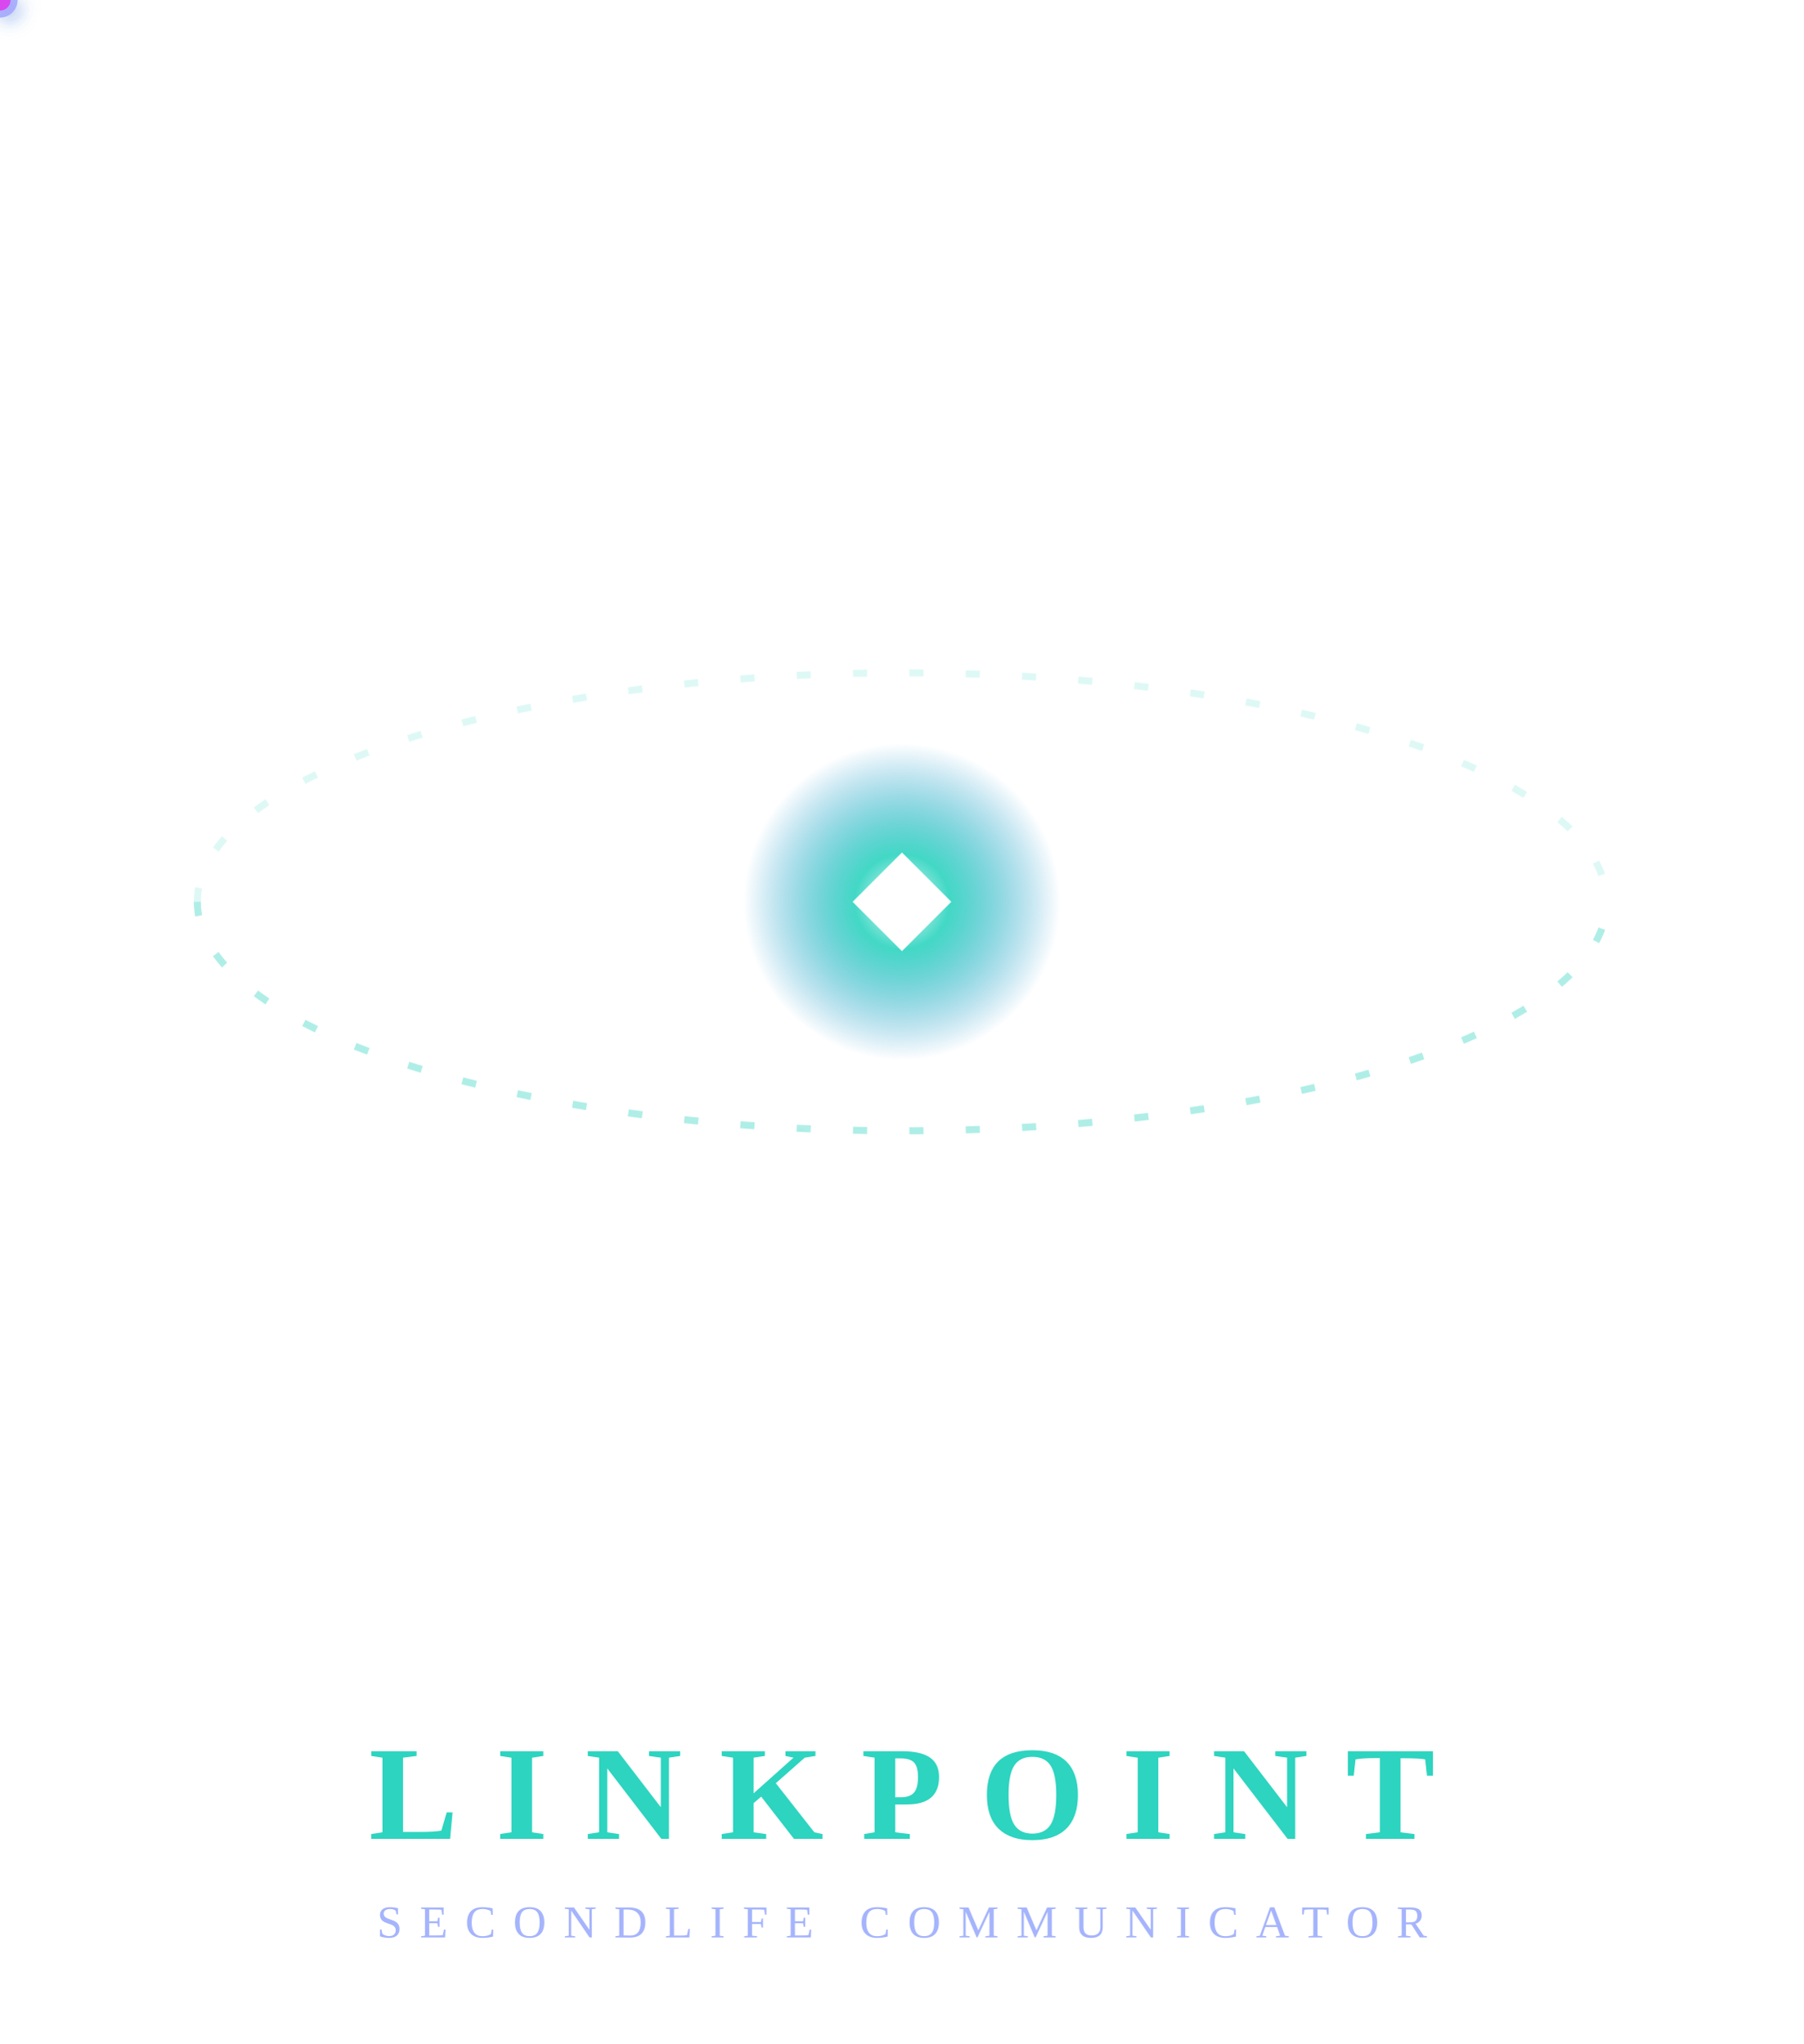
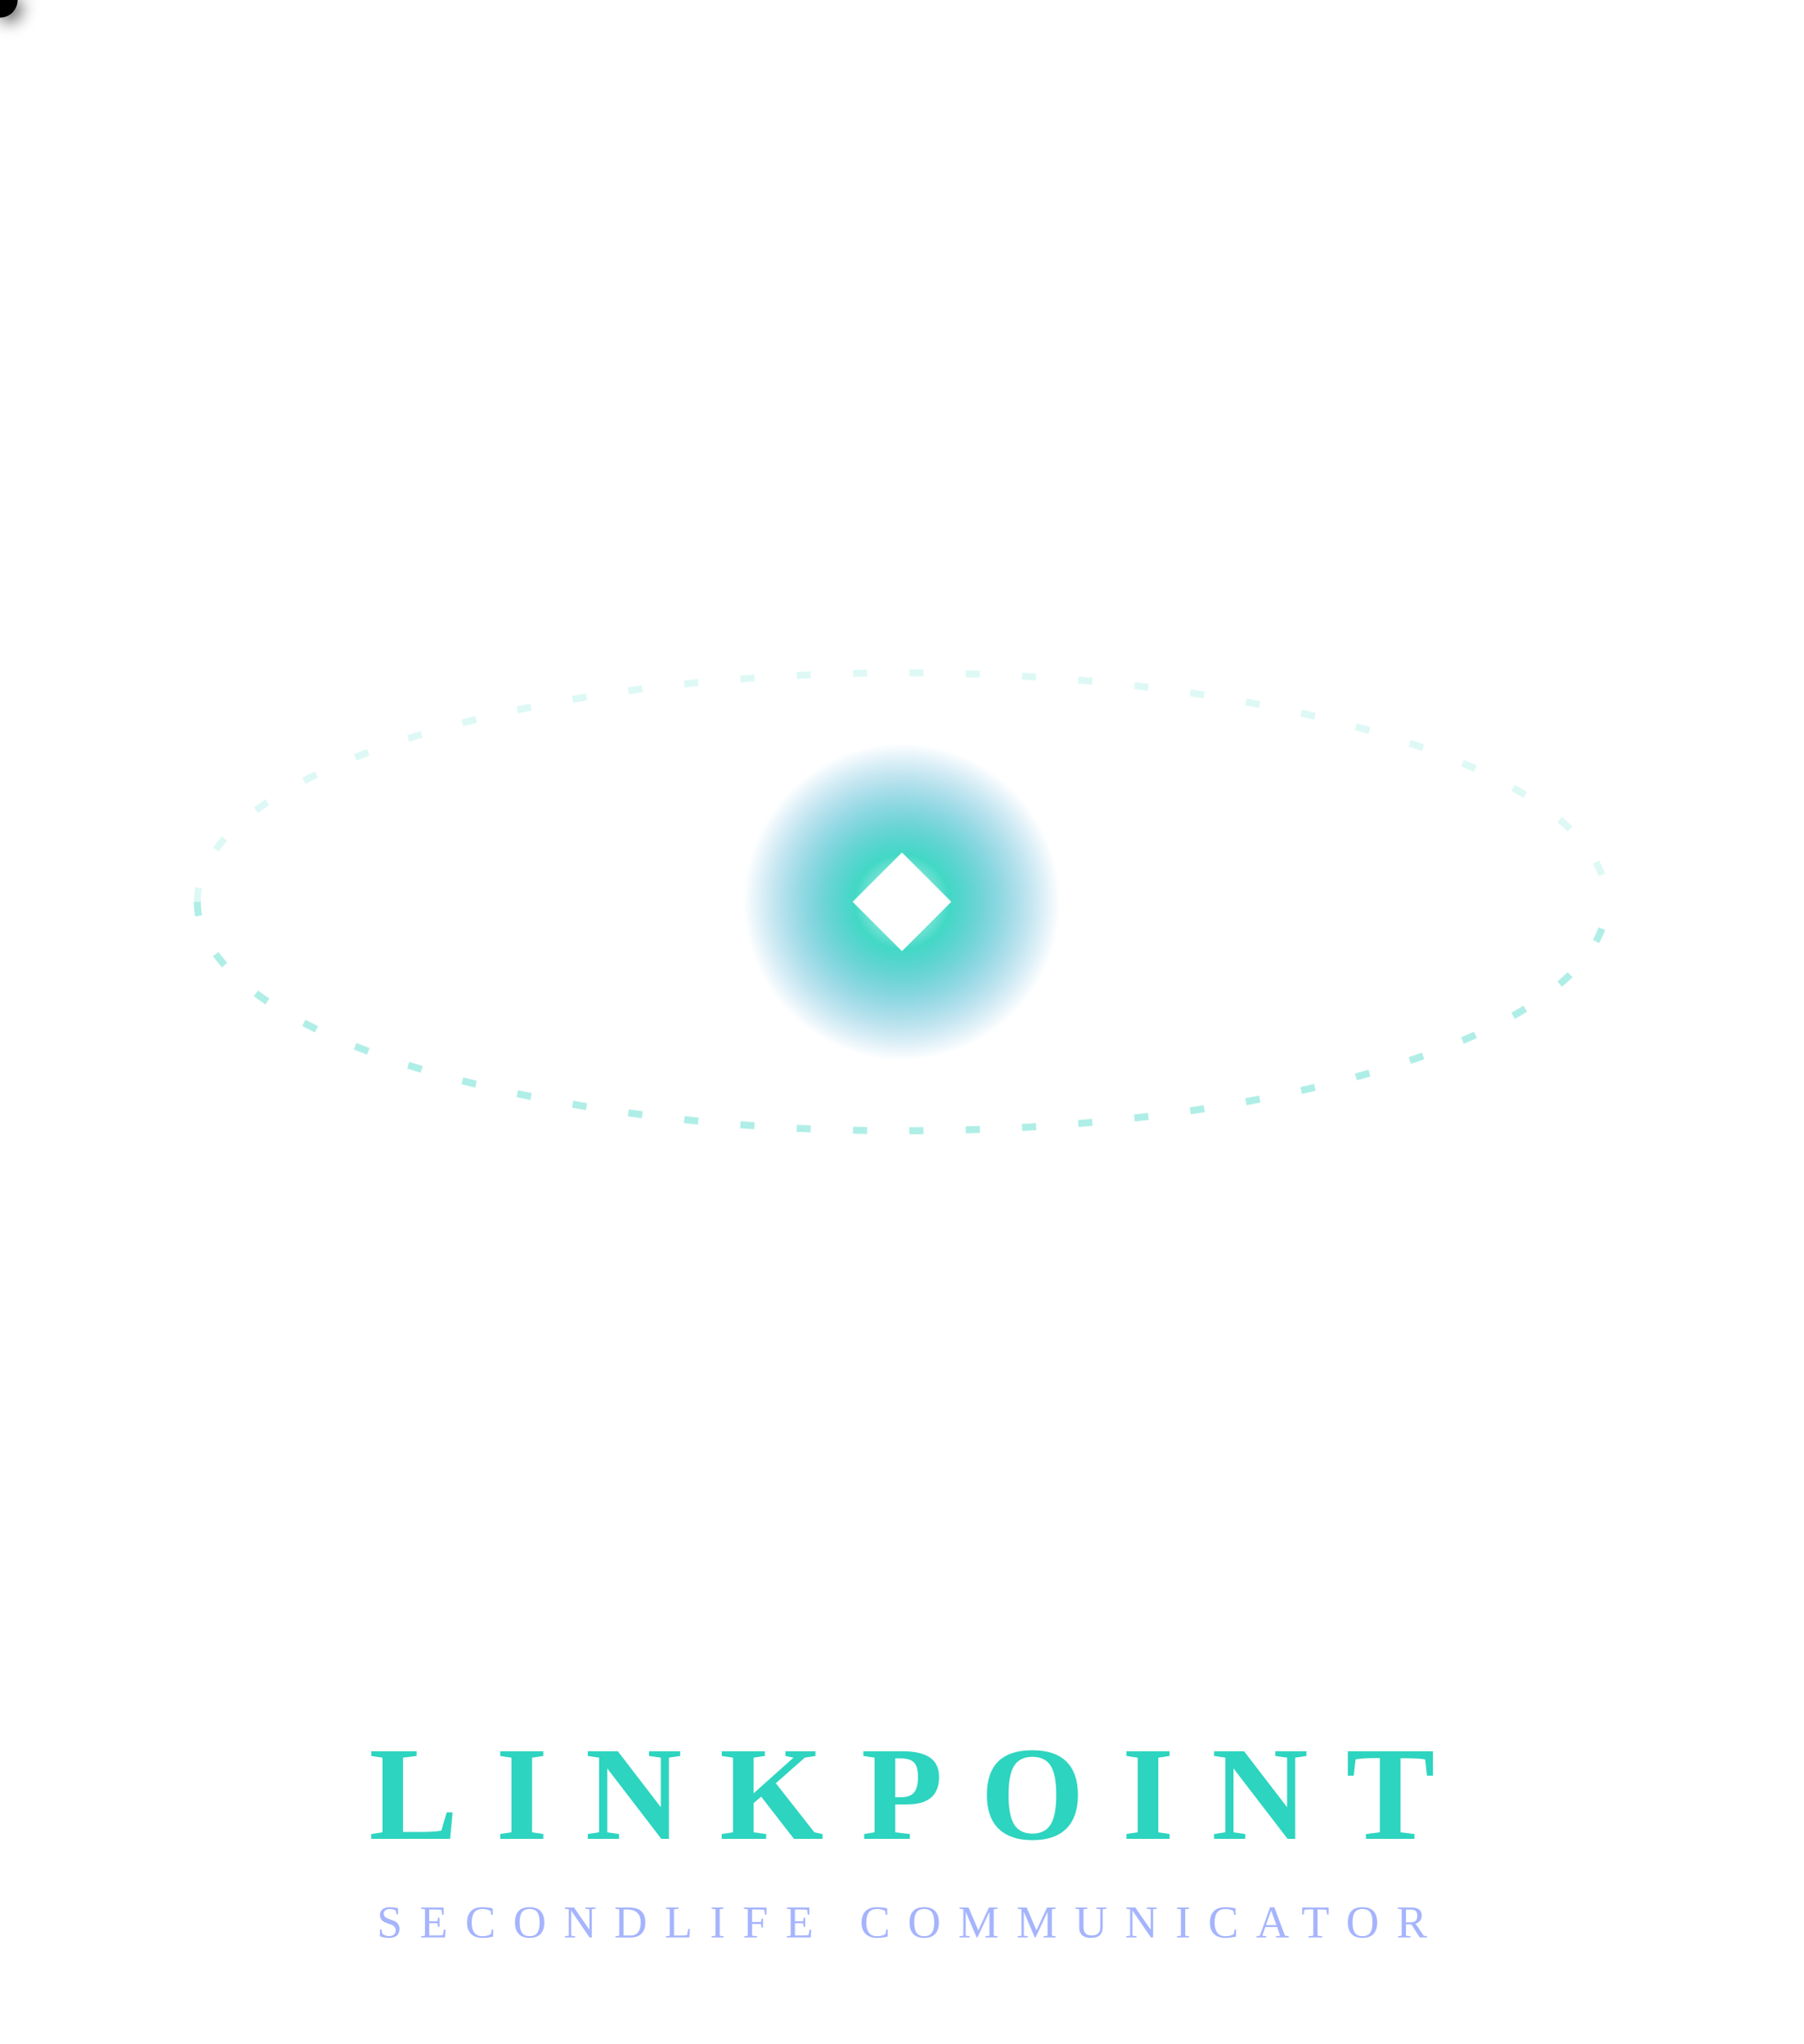
- <svg xmlns="http://www.w3.org/2000/svg" id="linkpoint-logo-animated" viewBox="0 0 512 580" width="100%" height="100%">
+ <svg xmlns="http://www.w3.org/2000/svg" id="lp-logo-animated" viewBox="0 0 512 580" width="100%" height="100%">
  <style>
-     /* The two halves close into a perfect octahedron: the base centres sit
-        172px apart, so each half travels exactly 86px to meet at the waist. */
-     .top-crystal {
-       animation: topCloseSequence 6s cubic-bezier(0.4, 0, 0.2, 1) infinite;
+     /* The halves close into a perfect octahedron: their base centres sit
+        172px apart, so each travels exactly 86px to meet at the waist. */
+     .lp-top-crystal {
+       animation: lp-topClose 6s cubic-bezier(0.4, 0, 0.2, 1) infinite;
    }
-     .bot-crystal {
-       animation: botCloseSequence 6s cubic-bezier(0.4, 0, 0.2, 1) infinite;
+     .lp-bot-crystal {
+       animation: lp-botClose 6s cubic-bezier(0.4, 0, 0.2, 1) infinite;
    }
-     .core-anim {
+     .lp-core-anim {
      transform-origin: 256px 256px;
-       animation: corePulse 6s cubic-bezier(0.4, 0, 0.2, 1) infinite;
+       animation: lp-corePulse 6s cubic-bezier(0.4, 0, 0.2, 1) infinite;
    }

-     /* Y-axis closing sequence */
-     @keyframes topCloseSequence {
+     @keyframes lp-topClose {
      0%, 15% { transform: translateY(0); }
      35%, 65% { transform: translateY(86px); }
      85%, 100% { transform: translateY(0); }
    }

-     @keyframes botCloseSequence {
+     @keyframes lp-botClose {
      0%, 15% { transform: translateY(0); }
      35%, 65% { transform: translateY(-86px); }
      85%, 100% { transform: translateY(0); }
    }

-     @keyframes corePulse {
+     @keyframes lp-corePulse {
      0%, 25% { transform: scale(1); opacity: 0.8; }
      35%, 65% { transform: scale(0.6) rotate(180deg); opacity: 1; filter: drop-shadow(0 0 20px var(--pri, #2dd4bf)); }
      75%, 100% { transform: scale(1) rotate(0deg); opacity: 0.8; }
    }

-     .logo-title {
+     .lp-logo-title {
      font-family: var(--dfont, 'JetBrains Mono', 'Open Sans', sans-serif);
      font-weight: 800;
      font-size: 38px;
      letter-spacing: 0.28em;
      fill: var(--pri, #2dd4bf);
    }
-     .logo-subtitle {
+     .lp-logo-subtitle {
      font-family: var(--font, 'JetBrains Mono', 'Open Sans', sans-serif);
      font-weight: 500;
      font-size: 13px;
      letter-spacing: 0.38em;
      fill: var(--ink2, #a5b4fc);
    }
  </style>
  <defs>
-     <linearGradient id="face1Grad" x1="0%" y1="0%" x2="100%" y2="100%">
+     <linearGradient id="lp-face1Grad" x1="0%" y1="0%" x2="100%" y2="100%">
      <stop offset="0%" stop-color="var(--pri, #2dd4bf)" stop-opacity="1" />
      <stop offset="100%" stop-color="var(--priC, #0284c7)" stop-opacity="1" />
    </linearGradient>
-     <linearGradient id="face2Grad" x1="100%" y1="0%" x2="0%" y2="100%">
+     <linearGradient id="lp-face2Grad" x1="100%" y1="0%" x2="0%" y2="100%">
      <stop offset="0%" stop-color="var(--sec2, #7c3aed)" stop-opacity="1" />
      <stop offset="100%" stop-color="var(--sec, #0369a1)" stop-opacity="1" />
    </linearGradient>
-     <linearGradient id="face3Grad" x1="50%" y1="100%" x2="50%" y2="0%">
+     <linearGradient id="lp-face3Grad" x1="50%" y1="100%" x2="50%" y2="0%">
      <stop offset="0%" stop-color="var(--sec, #7c3aed)" stop-opacity="1" />
      <stop offset="100%" stop-color="var(--surf2, #312e81)" stop-opacity="1" />
    </linearGradient>
-     <linearGradient id="face4Grad" x1="0%" y1="100%" x2="100%" y2="0%">
+     <linearGradient id="lp-face4Grad" x1="0%" y1="100%" x2="100%" y2="0%">
      <stop offset="0%" stop-color="var(--pri, #d946ef)" stop-opacity="1" />
      <stop offset="100%" stop-color="var(--sec2, #a21caf)" stop-opacity="1" />
    </linearGradient>
-     <radialGradient id="coreGlow" cx="50%" cy="50%" r="50%">
+     <radialGradient id="lp-coreGlow" cx="50%" cy="50%" r="50%">
      <stop offset="0%" stop-color="#ffffff" stop-opacity="1" />
      <stop offset="30%" stop-color="var(--pri, #2dd4bf)" stop-opacity="0.9" />
      <stop offset="100%" stop-color="var(--sec, #0284c7)" stop-opacity="0" />
    </radialGradient>
-     <filter id="glow" x="-200%" y="-200%" width="500%" height="500%">
+     <filter id="lp-glow" x="-200%" y="-200%" width="500%" height="500%">
      <feGaussianBlur stdDeviation="3" result="blur" />
      <feComposite in="SourceGraphic" in2="blur" operator="over" />
    </filter>
-     <path id="orbitTrack" d="M 56 256 A 200 65 0 1 0 456 256 A 200 65 0 1 0 56 256" />
+     <path id="lp-orbitTrack" d="M 56 256 A 200 65 0 1 0 456 256 A 200 65 0 1 0 56 256" />
  </defs>
  <g stroke="var(--outv, rgba(255,255,255,0.08))" stroke-width="1.5" fill="none" opacity="0.6">
    <polyline points="82,256 256,180 430,256" />
    <polyline points="22,256 256,120 490,256" />
    <line x1="256" y1="20" x2="256" y2="492" stroke-dasharray="4 6" />
    <line x1="22" y1="256" x2="490" y2="256" stroke-dasharray="4 6" />
  </g>
  <path d="M 56 256 A 200 65 0 0 1 456 256" fill="none" stroke="var(--sec2, #2dd4bf)" stroke-opacity="0.16" stroke-width="2" stroke-dasharray="4 12" />
  <path d="M 41 256 A 215 72 0 0 1 471 256" fill="none" stroke="var(--outv, rgba(255, 255, 255, 0.1))" stroke-width="1" stroke-opacity="0.55" />
  <g opacity="0.6">
-     <circle r="3" fill="var(--pri, #2dd4bf)" filter="url(#glow)">
+     <circle r="3" fill="pri" filter="url(#lp-glow)">
      <animateMotion dur="4s" repeatCount="indefinite" begin="0s">
-         <mpath href="#orbitTrack" />
+         <mpath href="#lp-orbitTrack" />
      </animateMotion>
      <animate attributeName="opacity" dur="4s" repeatCount="indefinite" begin="0s" calcMode="linear" keyTimes="0; 0.44; 0.56; 0.94; 1" values="0; 0; 1; 1; 0" />
    </circle>
-     <circle r="3.5" fill="var(--sec2, #a5b4fc)" filter="url(#glow)">
+     <circle r="3.5" fill="sec2" filter="url(#lp-glow)">
      <animateMotion dur="4s" repeatCount="indefinite" begin="-1.33s">
-         <mpath href="#orbitTrack" />
+         <mpath href="#lp-orbitTrack" />
      </animateMotion>
      <animate attributeName="opacity" dur="4s" repeatCount="indefinite" begin="-1.33s" calcMode="linear" keyTimes="0; 0.44; 0.56; 0.94; 1" values="0; 0; 1; 1; 0" />
    </circle>
-     <circle r="2.2" fill="var(--sec, #d946ef)" filter="url(#glow)">
+     <circle r="2.2" fill="sec" filter="url(#lp-glow)">
      <animateMotion dur="4s" repeatCount="indefinite" begin="-2.66s">
-         <mpath href="#orbitTrack" />
+         <mpath href="#lp-orbitTrack" />
      </animateMotion>
      <animate attributeName="opacity" dur="4s" repeatCount="indefinite" begin="-2.66s" calcMode="linear" keyTimes="0; 0.44; 0.56; 0.94; 1" values="0; 0; 1; 1; 0" />
    </circle>
  </g>
-   <g class="bot-crystal">
+   <g class="lp-bot-crystal">
    <polygon fill="var(--surf, rgba(15, 23, 42, 0.9))" stroke="var(--sec, #d946ef)" stroke-opacity="0.6" stroke-width="1.5" stroke-linejoin="round">
      <animate attributeName="points" dur="4s" repeatCount="indefinite" calcMode="linear" values="392,342 256,392 120,342 256,292; 390.8,348.5 238.2,391.6 121.2,335.5 273.8,292.4; 387.4,354.9 220.8,390.3 124.6,329.1 291.2,293.7; 381.6,361.1 204,388.2 130.4,322.9 308,295.8; 373.8,367 188,385.3 138.2,317 324,298.7; 363.9,372.4 173.2,381.7 148.1,311.6 338.8,302.3; 352.2,377.4 159.8,377.4 159.8,306.6 352.2,306.6; 338.8,381.7 148.1,372.4 173.2,302.3 363.9,311.6; 324,385.3 138.2,367 188,298.7 373.8,317; 308,388.2 130.4,361.1 204,295.8 381.6,322.9; 291.2,390.3 124.6,354.9 220.8,293.7 387.4,329.1; 273.8,391.6 121.2,348.5 238.2,292.4 390.8,335.5; 256,392 120,342 256,292 392,342; 238.2,391.6 121.2,335.5 273.8,292.4 390.8,348.5; 220.8,390.3 124.6,329.1 291.2,293.7 387.4,354.9; 204,388.2 130.4,322.9 308,295.8 381.6,361.1; 188,385.3 138.2,317 324,298.7 373.8,367; 173.2,381.7 148.1,311.6 338.8,302.3 363.9,372.4; 159.8,377.4 159.8,306.6 352.2,306.6 352.2,377.4; 148.1,372.4 173.2,302.3 363.9,311.6 338.8,381.7; 138.2,367 188,298.7 373.8,317 324,385.3; 130.4,361.1 204,295.8 381.6,322.9 308,388.2; 124.6,354.9 220.8,293.7 387.4,329.1 291.2,390.3; 121.2,348.5 238.2,292.4 390.8,335.5 273.8,391.6; 120,342 256,292 392,342 256,392; 121.2,335.5 273.8,292.4 390.8,348.5 238.2,391.6; 124.6,329.1 291.2,293.7 387.4,354.9 220.8,390.3; 130.4,322.9 308,295.8 381.6,361.1 204,388.2; 138.2,317 324,298.7 373.8,367 188,385.3; 148.1,311.6 338.8,302.3 363.9,372.4 173.2,381.7; 159.8,306.6 352.2,306.6 352.2,377.4 159.8,377.4; 173.2,302.3 363.9,311.6 338.8,381.7 148.1,372.4; 188,298.7 373.8,317 324,385.3 138.2,367; 204,295.8 381.6,322.9 308,388.2 130.4,361.1; 220.8,293.7 387.4,329.1 291.2,390.3 124.6,354.9; 238.2,292.4 390.8,335.5 273.8,391.6 121.2,348.5; 256,292 392,342 256,392 120,342; 273.8,292.4 390.8,348.5 238.2,391.6 121.2,335.5; 291.2,293.7 387.4,354.9 220.8,390.3 124.6,329.1; 308,295.8 381.6,361.1 204,388.2 130.4,322.9; 324,298.7 373.8,367 188,385.3 138.2,317; 338.8,302.3 363.9,372.4 173.2,381.7 148.1,311.6; 352.2,306.6 352.2,377.4 159.8,377.4 159.8,306.6; 363.9,311.6 338.8,381.7 148.1,372.4 173.2,302.3; 373.8,317 324,385.3 138.2,367 188,298.7; 381.6,322.9 308,388.2 130.4,361.1 204,295.8; 387.4,329.1 291.2,390.3 124.6,354.9 220.8,293.7; 390.8,335.5 273.8,391.6 121.2,348.5 238.2,292.4; 392,342 256,392 120,342 256,292" />
    </polygon>
-     <polygon fill="url(#face4Grad)" stroke="var(--ink, rgba(255,255,255,0.5))" stroke-width="1.5" stroke-linejoin="round" stroke-linecap="round">
+     <polygon fill="url(#lp-face4Grad)" stroke="var(--ink, rgba(255,255,255,0.5))" stroke-width="1.5" stroke-linejoin="round" stroke-linecap="round">
      <animate attributeName="points" dur="4s" repeatCount="indefinite" calcMode="linear" values="256,472 392,342 256,392; 256,472 390.8,348.5 238.2,391.6; 256,472 387.4,354.9 220.8,390.3; 256,472 381.6,361.1 204,388.2; 256,472 373.8,367 188,385.3; 256,472 363.9,372.4 173.2,381.7; 256,472 352.2,377.4 159.8,377.4; 256,472 338.8,381.7 148.1,372.4; 256,472 324,385.3 138.2,367; 256,472 308,388.2 130.4,361.1; 256,472 291.2,390.3 124.6,354.9; 256,472 273.8,391.6 121.2,348.5; 256,472 256,392 120,342; 256,472 238.2,391.6 121.2,335.5; 256,472 220.8,390.3 124.6,329.1; 256,472 204,388.2 130.4,322.9; 256,472 188,385.3 138.2,317; 256,472 173.2,381.7 148.1,311.6; 256,472 159.8,377.4 159.8,306.6; 256,472 148.1,372.4 173.2,302.3; 256,472 138.2,367 188,298.7; 256,472 130.4,361.1 204,295.8; 256,472 124.6,354.9 220.8,293.7; 256,472 121.2,348.5 238.2,292.4; 256,472 120,342 256,292; 256,472 121.2,335.5 273.8,292.4; 256,472 124.6,329.1 291.2,293.7; 256,472 130.4,322.9 308,295.8; 256,472 138.2,317 324,298.7; 256,472 148.1,311.6 338.8,302.3; 256,472 159.8,306.6 352.2,306.6; 256,472 173.2,302.3 363.9,311.6; 256,472 188,298.7 373.8,317; 256,472 204,295.8 381.6,322.9; 256,472 220.8,293.7 387.4,329.1; 256,472 238.2,292.4 390.8,335.5; 256,472 256,292 392,342; 256,472 273.8,292.4 390.8,348.5; 256,472 291.2,293.7 387.4,354.9; 256,472 308,295.8 381.6,361.1; 256,472 324,298.7 373.8,367; 256,472 338.8,302.3 363.9,372.4; 256,472 352.2,306.6 352.2,377.4; 256,472 363.9,311.6 338.8,381.7; 256,472 373.8,317 324,385.3; 256,472 381.6,322.9 308,388.2; 256,472 387.4,329.1 291.2,390.3; 256,472 390.8,335.5 273.8,391.6; 256,472 392,342 256,392" />
      <animate attributeName="opacity" dur="4s" repeatCount="indefinite" calcMode="linear" values="0.9; 0.9; 0.9; 0.9; 0.9; 0.9; 0.9; 0.9; 0.9; 0.9; 0.9; 0.9; 0.9; 0.9; 0.9; 0.9; 0; 0; 0; 0; 0; 0; 0; 0; 0; 0; 0; 0; 0; 0; 0; 0; 0; 0; 0; 0; 0; 0; 0; 0; 0; 0; 0; 0; 0; 0.9; 0.9; 0.9; 0.9" />
    </polygon>
-     <polygon fill="url(#face3Grad)" stroke="var(--ink, rgba(255,255,255,0.5))" stroke-width="1.5" stroke-linejoin="round" stroke-linecap="round">
+     <polygon fill="url(#lp-face3Grad)" stroke="var(--ink, rgba(255,255,255,0.5))" stroke-width="1.5" stroke-linejoin="round" stroke-linecap="round">
      <animate attributeName="points" dur="4s" repeatCount="indefinite" calcMode="linear" values="256,472 256,392 120,342; 256,472 238.2,391.6 121.2,335.5; 256,472 220.8,390.3 124.6,329.1; 256,472 204,388.2 130.4,322.9; 256,472 188,385.3 138.2,317; 256,472 173.2,381.7 148.1,311.6; 256,472 159.8,377.4 159.8,306.6; 256,472 148.1,372.4 173.2,302.3; 256,472 138.2,367 188,298.7; 256,472 130.4,361.1 204,295.8; 256,472 124.6,354.9 220.8,293.7; 256,472 121.2,348.5 238.2,292.4; 256,472 120,342 256,292; 256,472 121.2,335.5 273.8,292.4; 256,472 124.6,329.1 291.2,293.7; 256,472 130.4,322.9 308,295.8; 256,472 138.2,317 324,298.7; 256,472 148.1,311.6 338.8,302.3; 256,472 159.8,306.6 352.2,306.6; 256,472 173.2,302.3 363.9,311.6; 256,472 188,298.7 373.8,317; 256,472 204,295.8 381.6,322.9; 256,472 220.8,293.7 387.4,329.1; 256,472 238.2,292.4 390.8,335.5; 256,472 256,292 392,342; 256,472 273.8,292.4 390.8,348.5; 256,472 291.2,293.7 387.4,354.9; 256,472 308,295.8 381.6,361.1; 256,472 324,298.7 373.8,367; 256,472 338.8,302.3 363.9,372.4; 256,472 352.2,306.6 352.2,377.4; 256,472 363.9,311.6 338.8,381.7; 256,472 373.8,317 324,385.3; 256,472 381.6,322.9 308,388.2; 256,472 387.4,329.1 291.2,390.3; 256,472 390.8,335.5 273.8,391.6; 256,472 392,342 256,392; 256,472 390.8,348.5 238.2,391.6; 256,472 387.4,354.9 220.8,390.3; 256,472 381.6,361.1 204,388.2; 256,472 373.8,367 188,385.3; 256,472 363.9,372.4 173.2,381.7; 256,472 352.2,377.4 159.8,377.4; 256,472 338.8,381.7 148.1,372.4; 256,472 324,385.3 138.2,367; 256,472 308,388.2 130.4,361.1; 256,472 291.2,390.3 124.6,354.9; 256,472 273.8,391.6 121.2,348.5; 256,472 256,392 120,342" />
      <animate attributeName="opacity" dur="4s" repeatCount="indefinite" calcMode="linear" values="0.9; 0.9; 0.9; 0.9; 0; 0; 0; 0; 0; 0; 0; 0; 0; 0; 0; 0; 0; 0; 0; 0; 0; 0; 0; 0; 0; 0; 0; 0; 0; 0; 0; 0; 0; 0.9; 0.9; 0.9; 0.9; 0.9; 0.9; 0.9; 0.9; 0.9; 0.9; 0.9; 0.9; 0.9; 0.9; 0.9; 0.9" />
    </polygon>
-     <polygon fill="url(#face1Grad)" stroke="var(--ink, rgba(255,255,255,0.5))" stroke-width="1.5" stroke-linejoin="round" stroke-linecap="round">
+     <polygon fill="url(#lp-face1Grad)" stroke="var(--ink, rgba(255,255,255,0.5))" stroke-width="1.5" stroke-linejoin="round" stroke-linecap="round">
      <animate attributeName="points" dur="4s" repeatCount="indefinite" calcMode="linear" values="256,472 120,342 256,292; 256,472 121.2,335.5 273.8,292.4; 256,472 124.6,329.1 291.2,293.7; 256,472 130.4,322.9 308,295.8; 256,472 138.2,317 324,298.7; 256,472 148.1,311.6 338.8,302.3; 256,472 159.8,306.6 352.2,306.6; 256,472 173.2,302.3 363.9,311.6; 256,472 188,298.7 373.8,317; 256,472 204,295.8 381.6,322.9; 256,472 220.8,293.7 387.4,329.1; 256,472 238.2,292.4 390.8,335.5; 256,472 256,292 392,342; 256,472 273.8,292.4 390.8,348.5; 256,472 291.2,293.7 387.4,354.9; 256,472 308,295.8 381.6,361.1; 256,472 324,298.7 373.8,367; 256,472 338.8,302.3 363.9,372.4; 256,472 352.2,306.6 352.2,377.4; 256,472 363.9,311.6 338.8,381.7; 256,472 373.8,317 324,385.3; 256,472 381.6,322.9 308,388.2; 256,472 387.4,329.1 291.2,390.3; 256,472 390.8,335.5 273.8,391.6; 256,472 392,342 256,392; 256,472 390.8,348.5 238.2,391.6; 256,472 387.4,354.9 220.8,390.3; 256,472 381.6,361.1 204,388.2; 256,472 373.8,367 188,385.3; 256,472 363.9,372.4 173.2,381.7; 256,472 352.2,377.4 159.8,377.4; 256,472 338.8,381.7 148.1,372.4; 256,472 324,385.3 138.2,367; 256,472 308,388.2 130.4,361.1; 256,472 291.2,390.3 124.6,354.9; 256,472 273.8,391.6 121.2,348.5; 256,472 256,392 120,342; 256,472 238.2,391.6 121.2,335.5; 256,472 220.8,390.3 124.6,329.1; 256,472 204,388.2 130.4,322.9; 256,472 188,385.3 138.2,317; 256,472 173.2,381.7 148.1,311.6; 256,472 159.8,377.4 159.8,306.6; 256,472 148.1,372.4 173.2,302.3; 256,472 138.2,367 188,298.7; 256,472 130.4,361.1 204,295.8; 256,472 124.6,354.9 220.8,293.7; 256,472 121.2,348.5 238.2,292.4; 256,472 120,342 256,292" />
      <animate attributeName="opacity" dur="4s" repeatCount="indefinite" calcMode="linear" values="0; 0; 0; 0; 0; 0; 0; 0; 0; 0; 0; 0; 0; 0; 0; 0; 0; 0; 0; 0; 0; 0.9; 0.9; 0.9; 0.9; 0.9; 0.9; 0.9; 0.9; 0.9; 0.9; 0.9; 0.9; 0.9; 0.9; 0.9; 0.9; 0.9; 0.9; 0.9; 0; 0; 0; 0; 0; 0; 0; 0; 0" />
    </polygon>
-     <polygon fill="url(#face2Grad)" stroke="var(--ink, rgba(255,255,255,0.5))" stroke-width="1.5" stroke-linejoin="round" stroke-linecap="round">
+     <polygon fill="url(#lp-face2Grad)" stroke="var(--ink, rgba(255,255,255,0.5))" stroke-width="1.5" stroke-linejoin="round" stroke-linecap="round">
      <animate attributeName="points" dur="4s" repeatCount="indefinite" calcMode="linear" values="256,472 256,292 392,342; 256,472 273.8,292.4 390.8,348.5; 256,472 291.2,293.7 387.4,354.9; 256,472 308,295.8 381.6,361.1; 256,472 324,298.7 373.8,367; 256,472 338.8,302.3 363.9,372.4; 256,472 352.2,306.6 352.2,377.4; 256,472 363.9,311.6 338.8,381.7; 256,472 373.8,317 324,385.3; 256,472 381.6,322.9 308,388.2; 256,472 387.4,329.1 291.2,390.3; 256,472 390.8,335.5 273.8,391.6; 256,472 392,342 256,392; 256,472 390.8,348.5 238.2,391.6; 256,472 387.4,354.9 220.8,390.3; 256,472 381.6,361.1 204,388.2; 256,472 373.8,367 188,385.3; 256,472 363.9,372.4 173.2,381.7; 256,472 352.2,377.4 159.8,377.4; 256,472 338.8,381.7 148.1,372.4; 256,472 324,385.3 138.2,367; 256,472 308,388.2 130.4,361.1; 256,472 291.2,390.3 124.6,354.9; 256,472 273.8,391.6 121.2,348.5; 256,472 256,392 120,342; 256,472 238.2,391.6 121.2,335.5; 256,472 220.8,390.3 124.6,329.1; 256,472 204,388.2 130.4,322.9; 256,472 188,385.3 138.2,317; 256,472 173.2,381.7 148.1,311.6; 256,472 159.8,377.4 159.8,306.6; 256,472 148.1,372.4 173.2,302.3; 256,472 138.2,367 188,298.7; 256,472 130.4,361.1 204,295.8; 256,472 124.6,354.9 220.8,293.7; 256,472 121.2,348.5 238.2,292.4; 256,472 120,342 256,292; 256,472 121.2,335.5 273.8,292.4; 256,472 124.6,329.1 291.2,293.7; 256,472 130.4,322.9 308,295.8; 256,472 138.2,317 324,298.7; 256,472 148.1,311.6 338.8,302.3; 256,472 159.8,306.6 352.2,306.6; 256,472 173.2,302.3 363.9,311.6; 256,472 188,298.7 373.8,317; 256,472 204,295.8 381.6,322.9; 256,472 220.8,293.7 387.4,329.1; 256,472 238.2,292.4 390.8,335.5; 256,472 256,292 392,342" />
      <animate attributeName="opacity" dur="4s" repeatCount="indefinite" calcMode="linear" values="0; 0; 0; 0; 0; 0; 0; 0; 0; 0.9; 0.9; 0.9; 0.9; 0.9; 0.9; 0.9; 0.9; 0.9; 0.9; 0.9; 0.9; 0.9; 0.9; 0.9; 0.9; 0.9; 0.9; 0.9; 0; 0; 0; 0; 0; 0; 0; 0; 0; 0; 0; 0; 0; 0; 0; 0; 0; 0; 0; 0; 0" />
    </polygon>
  </g>
-   <g class="top-crystal">
+   <g class="lp-top-crystal">
    <polygon fill="var(--surf, rgba(15, 23, 42, 0.9))" stroke="var(--pri, #2dd4bf)" stroke-opacity="0.6" stroke-width="1.5" stroke-linejoin="round">
      <animate attributeName="points" dur="4s" repeatCount="indefinite" calcMode="linear" values="392,170 256,220 120,170 256,120; 390.8,176.5 238.2,219.6 121.2,163.5 273.8,120.4; 387.4,182.9 220.8,218.3 124.6,157.1 291.2,121.7; 381.6,189.1 204,216.2 130.4,150.9 308,123.8; 373.8,195 188,213.3 138.2,145 324,126.7; 363.9,200.4 173.2,209.7 148.1,139.6 338.8,130.3; 352.2,205.4 159.8,205.4 159.8,134.6 352.2,134.6; 338.8,209.7 148.1,200.4 173.2,130.3 363.9,139.6; 324,213.3 138.2,195 188,126.7 373.8,145; 308,216.2 130.4,189.1 204,123.8 381.6,150.9; 291.2,218.3 124.6,182.9 220.8,121.7 387.4,157.1; 273.8,219.6 121.2,176.5 238.2,120.4 390.8,163.5; 256,220 120,170 256,120 392,170; 238.2,219.6 121.2,163.5 273.8,120.4 390.8,176.5; 220.8,218.3 124.6,157.1 291.2,121.7 387.4,182.9; 204,216.2 130.4,150.9 308,123.8 381.6,189.1; 188,213.3 138.2,145 324,126.7 373.8,195; 173.2,209.7 148.1,139.6 338.8,130.3 363.9,200.4; 159.8,205.4 159.8,134.6 352.2,134.6 352.2,205.4; 148.1,200.4 173.2,130.3 363.9,139.6 338.8,209.7; 138.2,195 188,126.7 373.8,145 324,213.3; 130.4,189.1 204,123.8 381.6,150.9 308,216.2; 124.6,182.9 220.8,121.7 387.4,157.1 291.2,218.3; 121.2,176.5 238.2,120.4 390.8,163.5 273.8,219.6; 120,170 256,120 392,170 256,220; 121.2,163.5 273.8,120.4 390.8,176.5 238.2,219.6; 124.6,157.1 291.2,121.7 387.4,182.9 220.8,218.3; 130.4,150.9 308,123.8 381.6,189.1 204,216.2; 138.2,145 324,126.7 373.8,195 188,213.3; 148.1,139.6 338.8,130.3 363.9,200.4 173.2,209.7; 159.8,134.6 352.2,134.6 352.2,205.4 159.8,205.4; 173.2,130.3 363.9,139.6 338.8,209.7 148.1,200.4; 188,126.7 373.8,145 324,213.3 138.2,195; 204,123.8 381.6,150.9 308,216.2 130.4,189.1; 220.8,121.7 387.4,157.1 291.2,218.3 124.6,182.9; 238.2,120.4 390.8,163.5 273.8,219.6 121.2,176.5; 256,120 392,170 256,220 120,170; 273.8,120.4 390.8,176.5 238.2,219.6 121.2,163.5; 291.2,121.7 387.4,182.9 220.8,218.3 124.6,157.1; 308,123.8 381.6,189.1 204,216.2 130.4,150.9; 324,126.7 373.8,195 188,213.3 138.2,145; 338.8,130.3 363.9,200.4 173.2,209.7 148.1,139.6; 352.2,134.6 352.2,205.4 159.8,205.4 159.8,134.6; 363.9,139.6 338.8,209.7 148.1,200.4 173.2,130.3; 373.8,145 324,213.3 138.2,195 188,126.7; 381.6,150.9 308,216.2 130.4,189.1 204,123.8; 387.4,157.1 291.2,218.3 124.6,182.9 220.8,121.7; 390.8,163.5 273.8,219.6 121.2,176.5 238.2,120.4; 392,170 256,220 120,170 256,120" />
    </polygon>
-     <polygon fill="url(#face1Grad)" stroke="var(--ink, rgba(255,255,255,0.5))" stroke-width="1.5" stroke-linejoin="round" stroke-linecap="round">
+     <polygon fill="url(#lp-face1Grad)" stroke="var(--ink, rgba(255,255,255,0.5))" stroke-width="1.5" stroke-linejoin="round" stroke-linecap="round">
      <animate attributeName="points" dur="4s" repeatCount="indefinite" calcMode="linear" values="256,40 392,170 256,220; 256,40 390.8,176.5 238.2,219.6; 256,40 387.4,182.9 220.8,218.3; 256,40 381.6,189.1 204,216.2; 256,40 373.8,195 188,213.3; 256,40 363.9,200.4 173.2,209.7; 256,40 352.2,205.4 159.8,205.4; 256,40 338.8,209.7 148.1,200.4; 256,40 324,213.3 138.2,195; 256,40 308,216.2 130.4,189.1; 256,40 291.2,218.3 124.6,182.9; 256,40 273.8,219.6 121.2,176.5; 256,40 256,220 120,170; 256,40 238.2,219.6 121.2,163.5; 256,40 220.8,218.3 124.6,157.1; 256,40 204,216.2 130.4,150.9; 256,40 188,213.3 138.2,145; 256,40 173.2,209.7 148.1,139.6; 256,40 159.8,205.4 159.8,134.6; 256,40 148.1,200.4 173.2,130.3; 256,40 138.2,195 188,126.7; 256,40 130.4,189.1 204,123.8; 256,40 124.6,182.9 220.8,121.7; 256,40 121.2,176.5 238.2,120.4; 256,40 120,170 256,120; 256,40 121.2,163.5 273.8,120.4; 256,40 124.6,157.1 291.2,121.7; 256,40 130.4,150.9 308,123.8; 256,40 138.2,145 324,126.7; 256,40 148.1,139.6 338.8,130.3; 256,40 159.8,134.6 352.2,134.6; 256,40 173.2,130.3 363.9,139.6; 256,40 188,126.7 373.8,145; 256,40 204,123.8 381.6,150.9; 256,40 220.8,121.7 387.4,157.1; 256,40 238.2,120.4 390.8,163.5; 256,40 256,120 392,170; 256,40 273.8,120.4 390.8,176.5; 256,40 291.2,121.7 387.4,182.9; 256,40 308,123.8 381.6,189.1; 256,40 324,126.7 373.8,195; 256,40 338.8,130.3 363.9,200.4; 256,40 352.2,134.6 352.2,205.4; 256,40 363.9,139.6 338.8,209.7; 256,40 373.8,145 324,213.3; 256,40 381.6,150.9 308,216.2; 256,40 387.4,157.1 291.2,218.3; 256,40 390.8,163.5 273.8,219.6; 256,40 392,170 256,220" />
      <animate attributeName="opacity" dur="4s" repeatCount="indefinite" calcMode="linear" values="1; 1; 1; 1; 1; 1; 1; 1; 1; 1; 1; 1; 1; 1; 0.9; 0.9; 0.9; 0.9; 0.9; 0.9; 0.9; 0; 0; 0; 0; 0; 0; 0; 0; 0; 0; 0; 0; 0; 0; 0; 0; 0; 0; 0; 0.9; 0.9; 0.9; 0.9; 0.9; 0.9; 0.9; 1; 1" />
    </polygon>
-     <polygon fill="url(#face2Grad)" stroke="var(--ink, rgba(255,255,255,0.5))" stroke-width="1.5" stroke-linejoin="round" stroke-linecap="round">
+     <polygon fill="url(#lp-face2Grad)" stroke="var(--ink, rgba(255,255,255,0.5))" stroke-width="1.5" stroke-linejoin="round" stroke-linecap="round">
      <animate attributeName="points" dur="4s" repeatCount="indefinite" calcMode="linear" values="256,40 256,220 120,170; 256,40 238.2,219.6 121.2,163.5; 256,40 220.8,218.3 124.6,157.1; 256,40 204,216.2 130.4,150.9; 256,40 188,213.3 138.2,145; 256,40 173.2,209.7 148.1,139.6; 256,40 159.8,205.4 159.8,134.6; 256,40 148.1,200.4 173.2,130.3; 256,40 138.2,195 188,126.7; 256,40 130.4,189.1 204,123.8; 256,40 124.6,182.9 220.8,121.7; 256,40 121.2,176.5 238.2,120.4; 256,40 120,170 256,120; 256,40 121.2,163.5 273.8,120.4; 256,40 124.6,157.1 291.2,121.7; 256,40 130.4,150.9 308,123.8; 256,40 138.2,145 324,126.7; 256,40 148.1,139.6 338.8,130.3; 256,40 159.8,134.6 352.2,134.6; 256,40 173.2,130.3 363.9,139.6; 256,40 188,126.7 373.8,145; 256,40 204,123.8 381.6,150.9; 256,40 220.8,121.7 387.4,157.1; 256,40 238.2,120.4 390.8,163.5; 256,40 256,120 392,170; 256,40 273.8,120.4 390.8,176.5; 256,40 291.2,121.7 387.4,182.9; 256,40 308,123.8 381.6,189.1; 256,40 324,126.7 373.8,195; 256,40 338.8,130.3 363.9,200.4; 256,40 352.2,134.6 352.2,205.4; 256,40 363.9,139.6 338.8,209.7; 256,40 373.8,145 324,213.3; 256,40 381.6,150.9 308,216.2; 256,40 387.4,157.1 291.2,218.3; 256,40 390.8,163.5 273.8,219.6; 256,40 392,170 256,220; 256,40 390.8,176.5 238.2,219.6; 256,40 387.4,182.9 220.8,218.3; 256,40 381.6,189.1 204,216.2; 256,40 373.8,195 188,213.3; 256,40 363.9,200.4 173.2,209.7; 256,40 352.2,205.4 159.8,205.4; 256,40 338.8,209.7 148.1,200.4; 256,40 324,213.3 138.2,195; 256,40 308,216.2 130.4,189.1; 256,40 291.2,218.3 124.6,182.9; 256,40 273.8,219.6 121.2,176.5; 256,40 256,220 120,170" />
      <animate attributeName="opacity" dur="4s" repeatCount="indefinite" calcMode="linear" values="1; 1; 0.9; 0.9; 0.9; 0.9; 0.9; 0.9; 0.9; 0; 0; 0; 0; 0; 0; 0; 0; 0; 0; 0; 0; 0; 0; 0; 0; 0; 0; 0; 0.9; 0.9; 0.9; 0.9; 0.9; 0.9; 0.9; 1; 1; 1; 1; 1; 1; 1; 1; 1; 1; 1; 1; 1; 1" />
    </polygon>
-     <polygon fill="url(#face3Grad)" stroke="var(--ink, rgba(255,255,255,0.5))" stroke-width="1.5" stroke-linejoin="round" stroke-linecap="round">
+     <polygon fill="url(#lp-face3Grad)" stroke="var(--ink, rgba(255,255,255,0.5))" stroke-width="1.5" stroke-linejoin="round" stroke-linecap="round">
      <animate attributeName="points" dur="4s" repeatCount="indefinite" calcMode="linear" values="256,40 120,170 256,120; 256,40 121.2,163.5 273.8,120.4; 256,40 124.6,157.1 291.2,121.7; 256,40 130.4,150.9 308,123.8; 256,40 138.2,145 324,126.7; 256,40 148.1,139.6 338.8,130.3; 256,40 159.8,134.6 352.2,134.6; 256,40 173.2,130.3 363.9,139.6; 256,40 188,126.7 373.8,145; 256,40 204,123.8 381.6,150.9; 256,40 220.8,121.7 387.4,157.1; 256,40 238.2,120.4 390.8,163.5; 256,40 256,120 392,170; 256,40 273.8,120.4 390.8,176.5; 256,40 291.2,121.7 387.4,182.9; 256,40 308,123.8 381.6,189.1; 256,40 324,126.7 373.8,195; 256,40 338.8,130.3 363.9,200.4; 256,40 352.2,134.6 352.2,205.4; 256,40 363.9,139.6 338.8,209.7; 256,40 373.8,145 324,213.3; 256,40 381.6,150.9 308,216.2; 256,40 387.4,157.1 291.2,218.3; 256,40 390.8,163.5 273.8,219.6; 256,40 392,170 256,220; 256,40 390.8,176.5 238.2,219.6; 256,40 387.4,182.9 220.8,218.3; 256,40 381.6,189.1 204,216.2; 256,40 373.8,195 188,213.3; 256,40 363.9,200.4 173.2,209.7; 256,40 352.2,205.4 159.8,205.4; 256,40 338.8,209.7 148.1,200.4; 256,40 324,213.3 138.2,195; 256,40 308,216.2 130.4,189.1; 256,40 291.2,218.3 124.6,182.9; 256,40 273.8,219.6 121.2,176.5; 256,40 256,220 120,170; 256,40 238.2,219.6 121.2,163.5; 256,40 220.8,218.3 124.6,157.1; 256,40 204,216.2 130.4,150.9; 256,40 188,213.3 138.2,145; 256,40 173.2,209.7 148.1,139.6; 256,40 159.8,205.4 159.8,134.6; 256,40 148.1,200.4 173.2,130.3; 256,40 138.2,195 188,126.7; 256,40 130.4,189.1 204,123.8; 256,40 124.6,182.9 220.8,121.7; 256,40 121.2,176.5 238.2,120.4; 256,40 120,170 256,120" />
      <animate attributeName="opacity" dur="4s" repeatCount="indefinite" calcMode="linear" values="0; 0; 0; 0; 0; 0; 0; 0; 0; 0; 0; 0; 0; 0; 0; 0; 0.9; 0.9; 0.9; 0.9; 0.9; 0.9; 0.9; 1; 1; 1; 1; 1; 1; 1; 1; 1; 1; 1; 1; 1; 1; 1; 0.9; 0.9; 0.9; 0.9; 0.9; 0.9; 0.9; 0; 0; 0; 0" />
    </polygon>
-     <polygon fill="url(#face4Grad)" stroke="var(--ink, rgba(255,255,255,0.5))" stroke-width="1.5" stroke-linejoin="round" stroke-linecap="round">
+     <polygon fill="url(#lp-face4Grad)" stroke="var(--ink, rgba(255,255,255,0.5))" stroke-width="1.5" stroke-linejoin="round" stroke-linecap="round">
      <animate attributeName="points" dur="4s" repeatCount="indefinite" calcMode="linear" values="256,40 256,120 392,170; 256,40 273.8,120.4 390.8,176.5; 256,40 291.2,121.7 387.4,182.9; 256,40 308,123.8 381.6,189.1; 256,40 324,126.7 373.8,195; 256,40 338.8,130.3 363.9,200.4; 256,40 352.2,134.6 352.2,205.4; 256,40 363.9,139.6 338.8,209.7; 256,40 373.8,145 324,213.3; 256,40 381.6,150.9 308,216.2; 256,40 387.4,157.1 291.2,218.3; 256,40 390.8,163.5 273.8,219.6; 256,40 392,170 256,220; 256,40 390.8,176.5 238.2,219.6; 256,40 387.4,182.9 220.8,218.3; 256,40 381.6,189.1 204,216.2; 256,40 373.8,195 188,213.3; 256,40 363.9,200.4 173.2,209.7; 256,40 352.2,205.4 159.8,205.4; 256,40 338.8,209.7 148.1,200.4; 256,40 324,213.3 138.2,195; 256,40 308,216.2 130.4,189.1; 256,40 291.2,218.3 124.6,182.9; 256,40 273.8,219.6 121.2,176.5; 256,40 256,220 120,170; 256,40 238.2,219.6 121.2,163.5; 256,40 220.8,218.3 124.6,157.1; 256,40 204,216.2 130.4,150.9; 256,40 188,213.3 138.2,145; 256,40 173.2,209.7 148.1,139.6; 256,40 159.8,205.4 159.8,134.6; 256,40 148.1,200.4 173.2,130.3; 256,40 138.2,195 188,126.7; 256,40 130.4,189.1 204,123.8; 256,40 124.6,182.9 220.8,121.7; 256,40 121.2,176.5 238.2,120.4; 256,40 120,170 256,120; 256,40 121.2,163.5 273.8,120.4; 256,40 124.6,157.1 291.2,121.7; 256,40 130.4,150.9 308,123.8; 256,40 138.2,145 324,126.7; 256,40 148.1,139.6 338.8,130.3; 256,40 159.8,134.6 352.2,134.6; 256,40 173.2,130.3 363.9,139.6; 256,40 188,126.7 373.8,145; 256,40 204,123.8 381.6,150.9; 256,40 220.8,121.7 387.4,157.1; 256,40 238.2,120.4 390.8,163.5; 256,40 256,120 392,170" />
      <animate attributeName="opacity" dur="4s" repeatCount="indefinite" calcMode="linear" values="0; 0; 0; 0; 0.9; 0.9; 0.9; 0.9; 0.9; 0.9; 0.9; 1; 1; 1; 1; 1; 1; 1; 1; 1; 1; 1; 1; 1; 1; 1; 0.9; 0.9; 0.9; 0.9; 0.9; 0.9; 0.9; 0; 0; 0; 0; 0; 0; 0; 0; 0; 0; 0; 0; 0; 0; 0; 0" />
    </polygon>
  </g>
  <path d="M 56 256 A 200 65 0 0 0 456 256" fill="none" stroke="var(--sec2, #2dd4bf)" stroke-opacity="0.38" stroke-width="2" stroke-dasharray="4 12" />
  <path d="M 41 256 A 215 72 0 0 0 471 256" fill="none" stroke="var(--outv, rgba(255, 255, 255, 0.1))" stroke-width="1" />
  <g>
-     <circle r="4" fill="var(--pri, #2dd4bf)" filter="url(#glow)">
+     <circle r="4" fill="pri" filter="url(#lp-glow)">
      <animateMotion dur="4s" repeatCount="indefinite" begin="0s">
-         <mpath href="#orbitTrack" />
+         <mpath href="#lp-orbitTrack" />
      </animateMotion>
      <animate attributeName="opacity" dur="4s" repeatCount="indefinite" begin="0s" calcMode="linear" keyTimes="0; 0.44; 0.56; 0.94; 1" values="1; 1; 0; 0; 1" />
    </circle>
-     <circle r="5" fill="var(--sec2, #a5b4fc)" filter="url(#glow)">
+     <circle r="5" fill="sec2" filter="url(#lp-glow)">
      <animateMotion dur="4s" repeatCount="indefinite" begin="-1.33s">
-         <mpath href="#orbitTrack" />
+         <mpath href="#lp-orbitTrack" />
      </animateMotion>
      <animate attributeName="opacity" dur="4s" repeatCount="indefinite" begin="-1.33s" calcMode="linear" keyTimes="0; 0.44; 0.56; 0.94; 1" values="1; 1; 0; 0; 1" />
    </circle>
-     <circle r="3" fill="var(--sec, #d946ef)" filter="url(#glow)">
+     <circle r="3" fill="sec" filter="url(#lp-glow)">
      <animateMotion dur="4s" repeatCount="indefinite" begin="-2.66s">
-         <mpath href="#orbitTrack" />
+         <mpath href="#lp-orbitTrack" />
      </animateMotion>
      <animate attributeName="opacity" dur="4s" repeatCount="indefinite" begin="-2.66s" calcMode="linear" keyTimes="0; 0.44; 0.56; 0.94; 1" values="1; 1; 0; 0; 1" />
    </circle>
  </g>
  <g stroke="var(--outv, rgba(255,255,255,0.08))" stroke-width="1.5" fill="none" opacity="0.6">
    <polyline points="430,256 256,332 82,256" />
    <polyline points="490,256 256,392 22,256" />
  </g>
-   <g class="core-anim">
-     <circle cx="256" cy="256" r="45" fill="url(#coreGlow)" />
+   <g class="lp-core-anim">
+     <circle cx="256" cy="256" r="45" fill="url(#lp-coreGlow)" />
    <polygon points="256,242 270,256 256,270 242,256" fill="var(--ink, #ffffff)" />
  </g>
  <g transform="translate(0, 522)">
-     <text x="256" y="0" text-anchor="middle" class="logo-title">LINKPOINT</text>
-     <text x="256" y="28" text-anchor="middle" class="logo-subtitle">SECONDLIFE COMMUNICATOR</text>
+     <text x="256" y="0" text-anchor="middle" class="lp-logo-title">LINKPOINT</text>
+     <text x="256" y="28" text-anchor="middle" class="lp-logo-subtitle">SECONDLIFE COMMUNICATOR</text>
  </g>
</svg>
